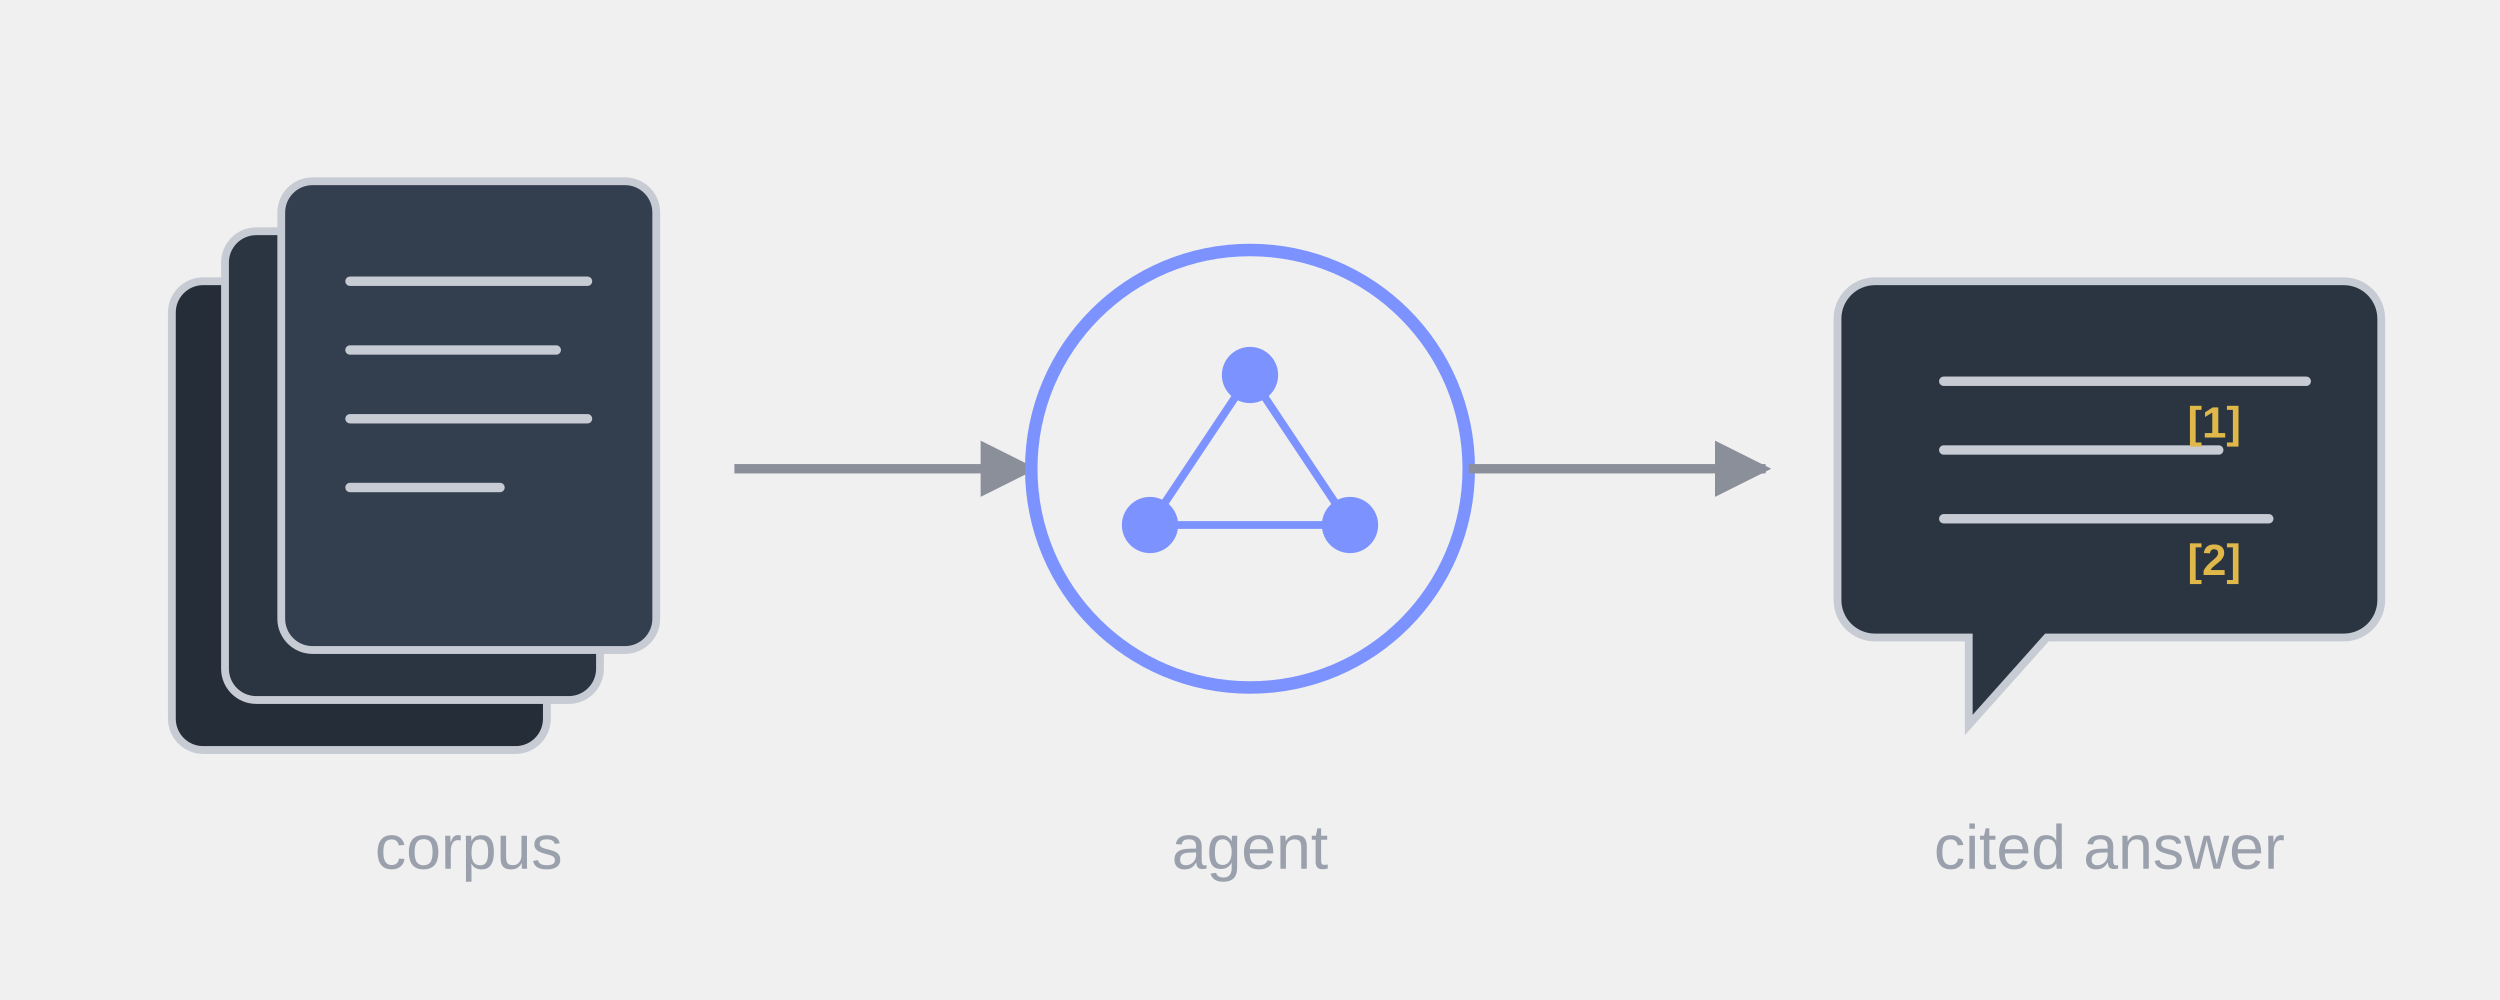
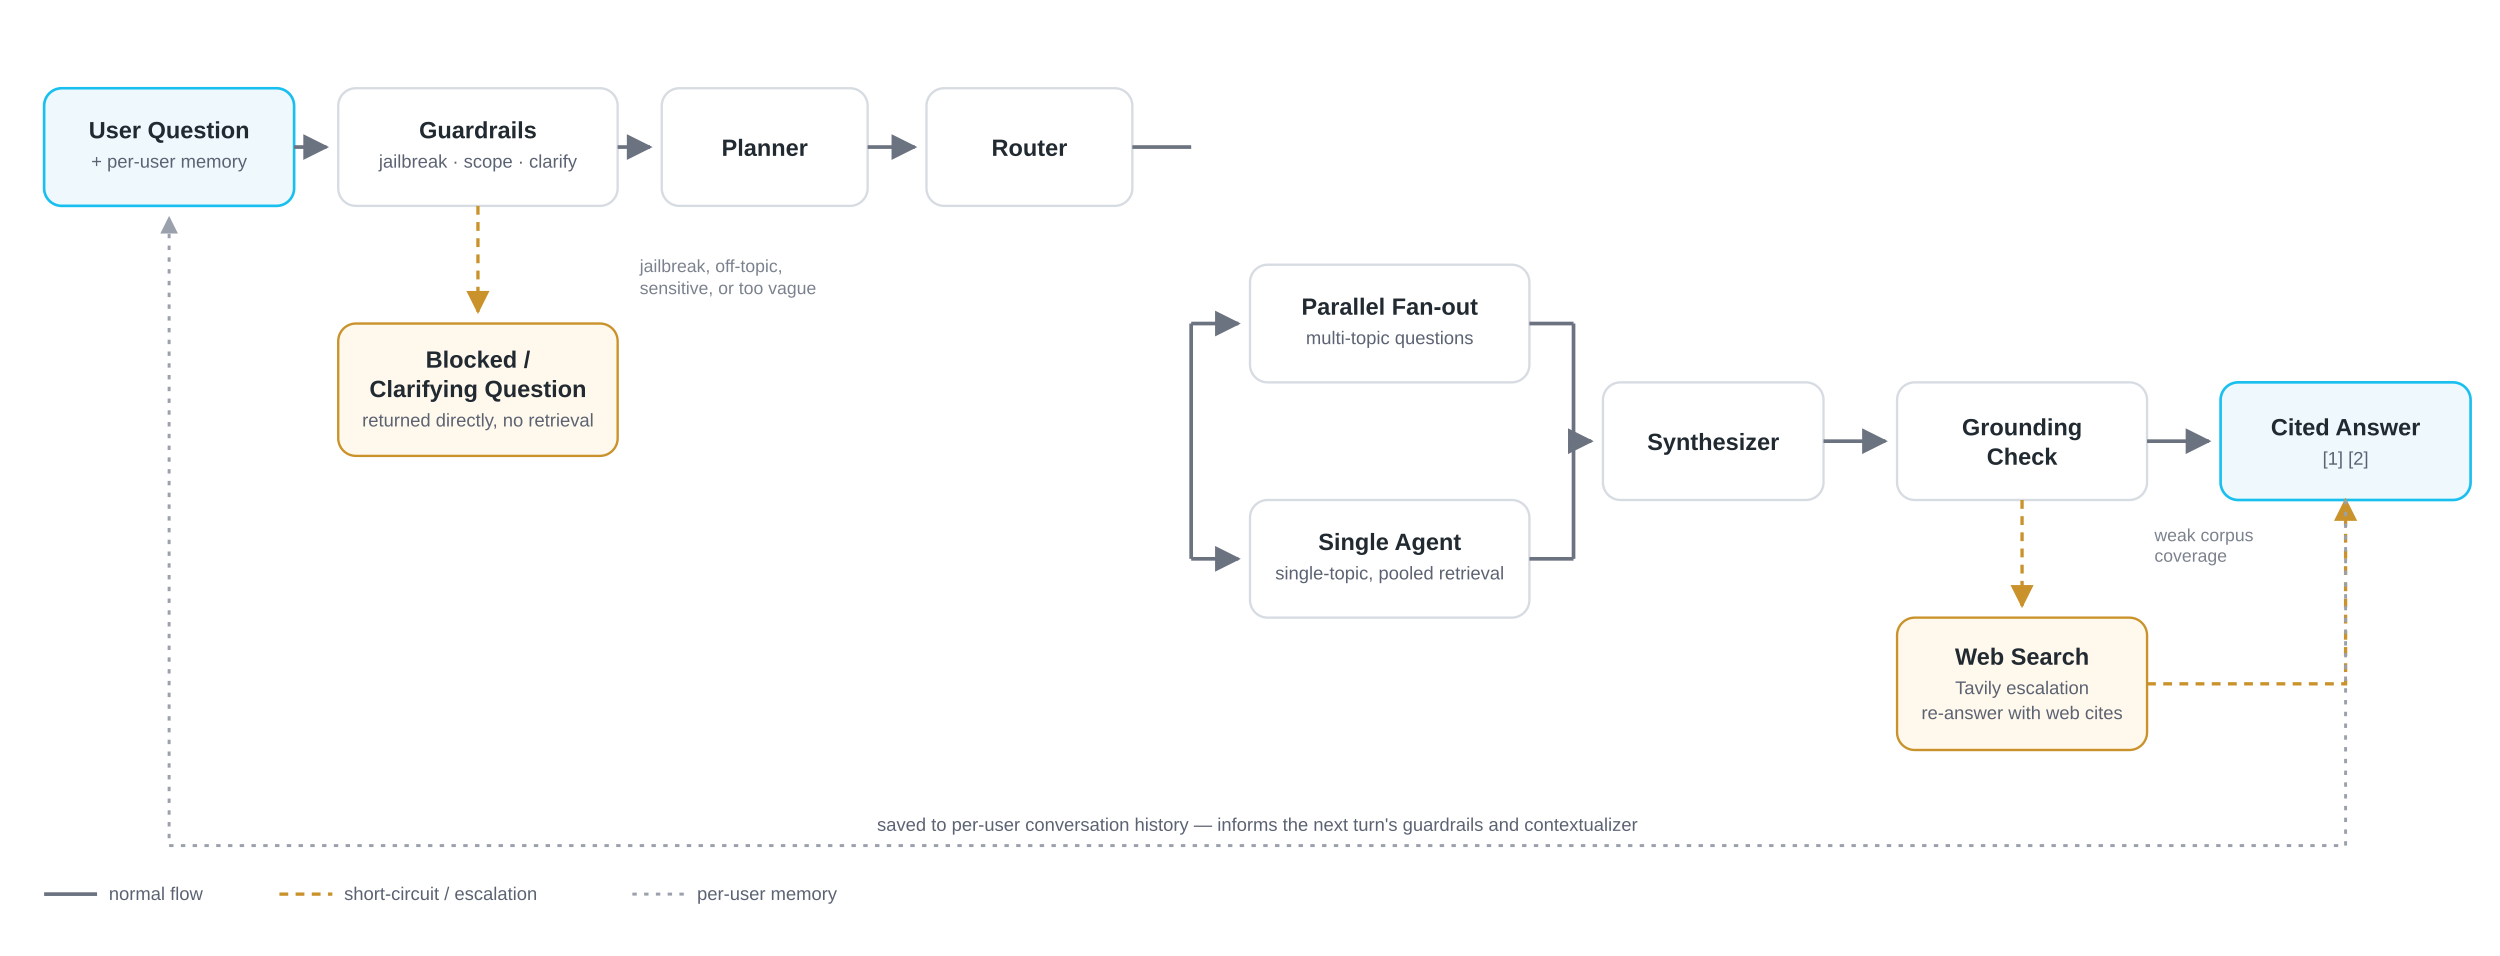
- <svg xmlns="http://www.w3.org/2000/svg" viewBox="0 0 800 320" role="img" aria-label="A question is retrieved against indexed documents, answered by an agent, and returned as a cited answer">
+ <svg xmlns="http://www.w3.org/2000/svg" viewBox="0 0 1700 650" role="img" aria-label="Pipeline diagram: a question plus per-user memory passes through jailbreak, scope, and clarify guardrails, then a planner and router that fan out to parallel sub-agents or a single agent, into a synthesizer, a grounding check, optional web-search escalation on weak coverage, and a final cited answer that is saved back to per-user memory">
  <defs>
-     <marker id="arr" viewBox="0 0 10 10" refX="9" refY="5" markerWidth="6" markerHeight="6" orient="auto-start-reverse">
-       <path d="M0,0 L10,5 L0,10 z" fill="#8A8F9A" />
+     <marker id="arrowGrey" viewBox="0 0 10 10" refX="9" refY="5" markerWidth="7" markerHeight="7" orient="auto-start-reverse">
+       <path d="M0,0 L10,5 L0,10 z" fill="#6b7280" />
+     </marker>
+     <marker id="arrowAmber" viewBox="0 0 10 10" refX="9" refY="5" markerWidth="7" markerHeight="7" orient="auto-start-reverse">
+       <path d="M0,0 L10,5 L0,10 z" fill="#c9922a" />
+     </marker>
+     <marker id="arrowMuted" viewBox="0 0 10 10" refX="9" refY="5" markerWidth="6" markerHeight="6" orient="auto-start-reverse">
+       <path d="M0,0 L10,5 L0,10 z" fill="#9aa0ac" />
    </marker>
  </defs>
-   <g stroke="#C7CBD4" stroke-width="2.5" fill="none">
-     <rect x="55" y="90" width="120" height="150" rx="10" fill="#252D38" />
-     <rect x="72" y="74" width="120" height="150" rx="10" fill="#2B3542" />
-     <rect x="90" y="58" width="120" height="150" rx="10" fill="#333F4E" />
-   </g>
-   <g stroke="#C7CBD4" stroke-width="3" stroke-linecap="round">
-     <line x1="112" y1="90" x2="188" y2="90" />
-     <line x1="112" y1="112" x2="178" y2="112" />
-     <line x1="112" y1="134" x2="188" y2="134" />
-     <line x1="112" y1="156" x2="160" y2="156" />
-   </g>
-   <text x="150" y="278" text-anchor="middle" font-family="Arial, sans-serif" font-size="20" fill="#9AA0AC">corpus</text>
-   <line x1="235" y1="150" x2="330" y2="150" stroke="#8A8F9A" stroke-width="3" marker-end="url(#arr)" />
-   <circle cx="400" cy="150" r="70" fill="none" stroke="#7C93FF" stroke-width="4" />
-   <circle cx="400" cy="120" r="9" fill="#7C93FF" />
-   <circle cx="368" cy="168" r="9" fill="#7C93FF" />
-   <circle cx="432" cy="168" r="9" fill="#7C93FF" />
-   <line x1="400" y1="120" x2="368" y2="168" stroke="#7C93FF" stroke-width="2.5" />
-   <line x1="400" y1="120" x2="432" y2="168" stroke="#7C93FF" stroke-width="2.5" />
-   <line x1="368" y1="168" x2="432" y2="168" stroke="#7C93FF" stroke-width="2.5" />
-   <text x="400" y="278" text-anchor="middle" font-family="Arial, sans-serif" font-size="20" fill="#9AA0AC">agent</text>
-   <line x1="470" y1="150" x2="565" y2="150" stroke="#8A8F9A" stroke-width="3" marker-end="url(#arr)" />
-   <path d="M600,90 h150 a12,12 0 0 1 12,12 v90 a12,12 0 0 1 -12,12 h-95 l-25,28 v-28 h-30 a12,12 0 0 1 -12,-12 v-90 a12,12 0 0 1 12,-12 z" fill="#2B3542" stroke="#C7CBD4" stroke-width="2.5" />
-   <g stroke="#C7CBD4" stroke-width="3" stroke-linecap="round">
-     <line x1="622" y1="122" x2="738" y2="122" />
-     <line x1="622" y1="144" x2="710" y2="144" />
-     <line x1="622" y1="166" x2="726" y2="166" />
-   </g>
-   <text x="700" y="140" font-family="Arial, sans-serif" font-size="14" fill="#E0B84A" font-weight="700">[1]</text>
-   <text x="700" y="184" font-family="Arial, sans-serif" font-size="14" fill="#E0B84A" font-weight="700">[2]</text>
-   <text x="675" y="278" text-anchor="middle" font-family="Arial, sans-serif" font-size="20" fill="#9AA0AC">cited answer</text>
+   <style>
+     .box { fill:#ffffff; stroke:#d7dbe2; stroke-width:1.6; }
+     .boxAccent { fill:#eef8fd; stroke:#18bfef; stroke-width:1.8; }
+     .boxAmber { fill:#fff8ec; stroke:#c9922a; stroke-width:1.6; }
+     .title { font-family: Arial, Helvetica, sans-serif; font-size:16px; font-weight:700; fill:#212931; text-anchor:middle; }
+     .sub { font-family: Arial, Helvetica, sans-serif; font-size:12.5px; fill:#5b6272; text-anchor:middle; }
+     .flowLine { stroke:#6b7280; stroke-width:2.5; fill:none; }
+     .escLine { stroke:#c9922a; stroke-width:2.25; fill:none; stroke-dasharray:6,5; }
+     .memLine { stroke:#9aa0ac; stroke-width:2; fill:none; stroke-dasharray:3,5; }
+     .caption { font-family: Arial, Helvetica, sans-serif; font-size:12px; fill:#7b828d; }
+     .legend { font-family: Arial, Helvetica, sans-serif; font-size:12.5px; fill:#5b6272; }
+   </style>
+   <rect x="0" y="0" width="1700" height="650" fill="#ffffff" />
+   <rect class="boxAccent" x="30" y="60" width="170" height="80" rx="12" />
+   <text class="title" x="115" y="94">User Question</text>
+   <text class="sub" x="115" y="114">+ per-user memory</text>
+   <rect class="box" x="230" y="60" width="190" height="80" rx="12" />
+   <text class="title" x="325" y="94">Guardrails</text>
+   <text class="sub" x="325" y="114">jailbreak · scope · clarify</text>
+   <rect class="box" x="450" y="60" width="140" height="80" rx="12" />
+   <text class="title" x="520" y="106">Planner</text>
+   <rect class="box" x="630" y="60" width="140" height="80" rx="12" />
+   <text class="title" x="700" y="106">Router</text>
+   <line class="flowLine" x1="200" y1="100" x2="222" y2="100" marker-end="url(#arrowGrey)" />
+   <line class="flowLine" x1="420" y1="100" x2="442" y2="100" marker-end="url(#arrowGrey)" />
+   <line class="flowLine" x1="590" y1="100" x2="622" y2="100" marker-end="url(#arrowGrey)" />
+   <rect class="boxAmber" x="230" y="220" width="190" height="90" rx="12" />
+   <text class="title" x="325" y="250" fill="#212931">Blocked /</text>
+   <text class="title" x="325" y="270" fill="#212931">Clarifying Question</text>
+   <text class="sub" x="325" y="290">returned directly, no retrieval</text>
+   <path class="escLine" d="M325,140 L325,212" marker-end="url(#arrowAmber)" />
+   <text class="caption" x="435" y="185">jailbreak, off-topic,</text>
+   <text class="caption" x="435" y="200">sensitive, or too vague</text>
+   <path class="flowLine" d="M770,100 H810" />
+   <path class="flowLine" d="M810,220 V380" />
+   <path class="flowLine" d="M810,220 H842" marker-end="url(#arrowGrey)" />
+   <path class="flowLine" d="M810,380 H842" marker-end="url(#arrowGrey)" />
+   <rect class="box" x="850" y="180" width="190" height="80" rx="12" />
+   <text class="title" x="945" y="214">Parallel Fan-out</text>
+   <text class="sub" x="945" y="234">multi-topic questions</text>
+   <rect class="box" x="850" y="340" width="190" height="80" rx="12" />
+   <text class="title" x="945" y="374">Single Agent</text>
+   <text class="sub" x="945" y="394">single-topic, pooled retrieval</text>
+   <path class="flowLine" d="M1040,220 H1070" />
+   <path class="flowLine" d="M1040,380 H1070" />
+   <path class="flowLine" d="M1070,220 V380" />
+   <path class="flowLine" d="M1070,300 H1082" marker-end="url(#arrowGrey)" />
+   <rect class="box" x="1090" y="260" width="150" height="80" rx="12" />
+   <text class="title" x="1165" y="306">Synthesizer</text>
+   <line class="flowLine" x1="1240" y1="300" x2="1282" y2="300" marker-end="url(#arrowGrey)" />
+   <rect class="box" x="1290" y="260" width="170" height="80" rx="12" />
+   <text class="title" x="1375" y="296">Grounding</text>
+   <text class="title" x="1375" y="316">Check</text>
+   <line class="flowLine" x1="1460" y1="300" x2="1502" y2="300" marker-end="url(#arrowGrey)" />
+   <rect class="boxAccent" x="1510" y="260" width="170" height="80" rx="12" />
+   <text class="title" x="1595" y="296">Cited Answer</text>
+   <text class="sub" x="1595" y="316">[1] [2]</text>
+   <path class="escLine" d="M1375,340 L1375,412" marker-end="url(#arrowAmber)" />
+   <text class="caption" x="1465" y="368">weak corpus</text>
+   <text class="caption" x="1465" y="382">coverage</text>
+   <rect class="boxAmber" x="1290" y="420" width="170" height="90" rx="12" />
+   <text class="title" x="1375" y="452" fill="#212931">Web Search</text>
+   <text class="sub" x="1375" y="472">Tavily escalation</text>
+   <text class="sub" x="1375" y="489">re-answer with web cites</text>
+   <path class="escLine" d="M1460,465 H1595 V340" marker-end="url(#arrowAmber)" />
+   <path class="memLine" d="M1595,340 V575 L115,575 V148" marker-end="url(#arrowMuted)" />
+   <text class="legend" x="855" y="565" text-anchor="middle">saved to per-user conversation history — informs the next turn's guardrails and contextualizer</text>
+   <line x1="30" y1="608" x2="66" y2="608" class="flowLine" />
+   <text class="legend" x="74" y="612">normal flow</text>
+   <line x1="190" y1="608" x2="226" y2="608" class="escLine" />
+   <text class="legend" x="234" y="612">short-circuit / escalation</text>
+   <line x1="430" y1="608" x2="466" y2="608" class="memLine" />
+   <text class="legend" x="474" y="612">per-user memory</text>
</svg>
